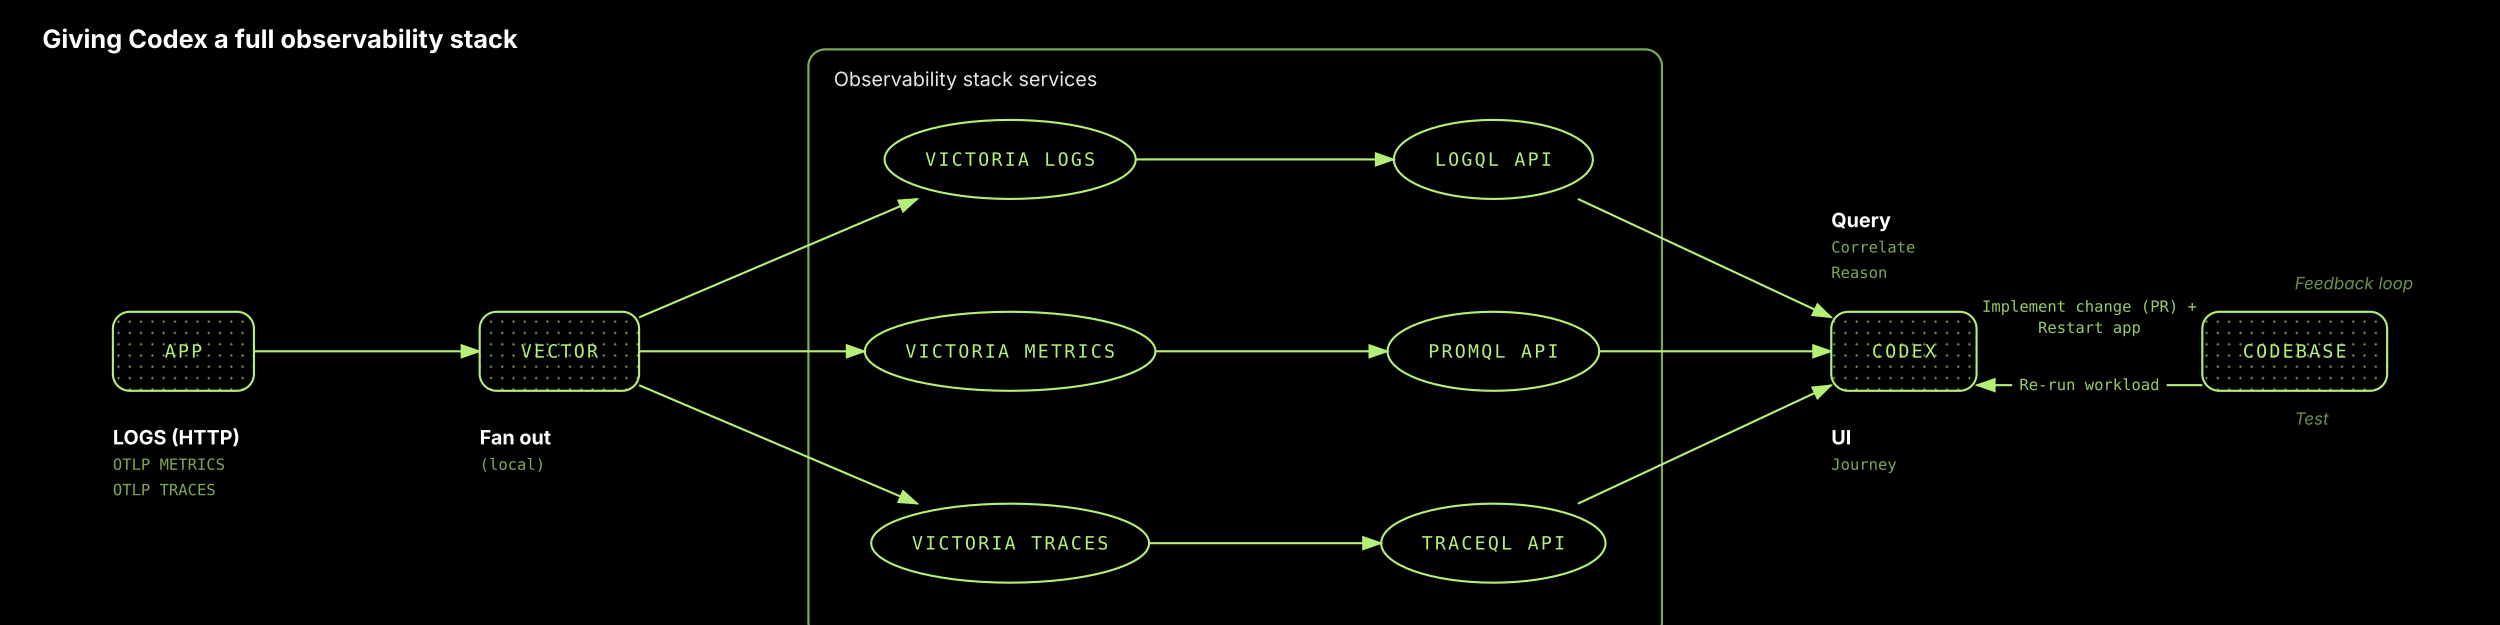
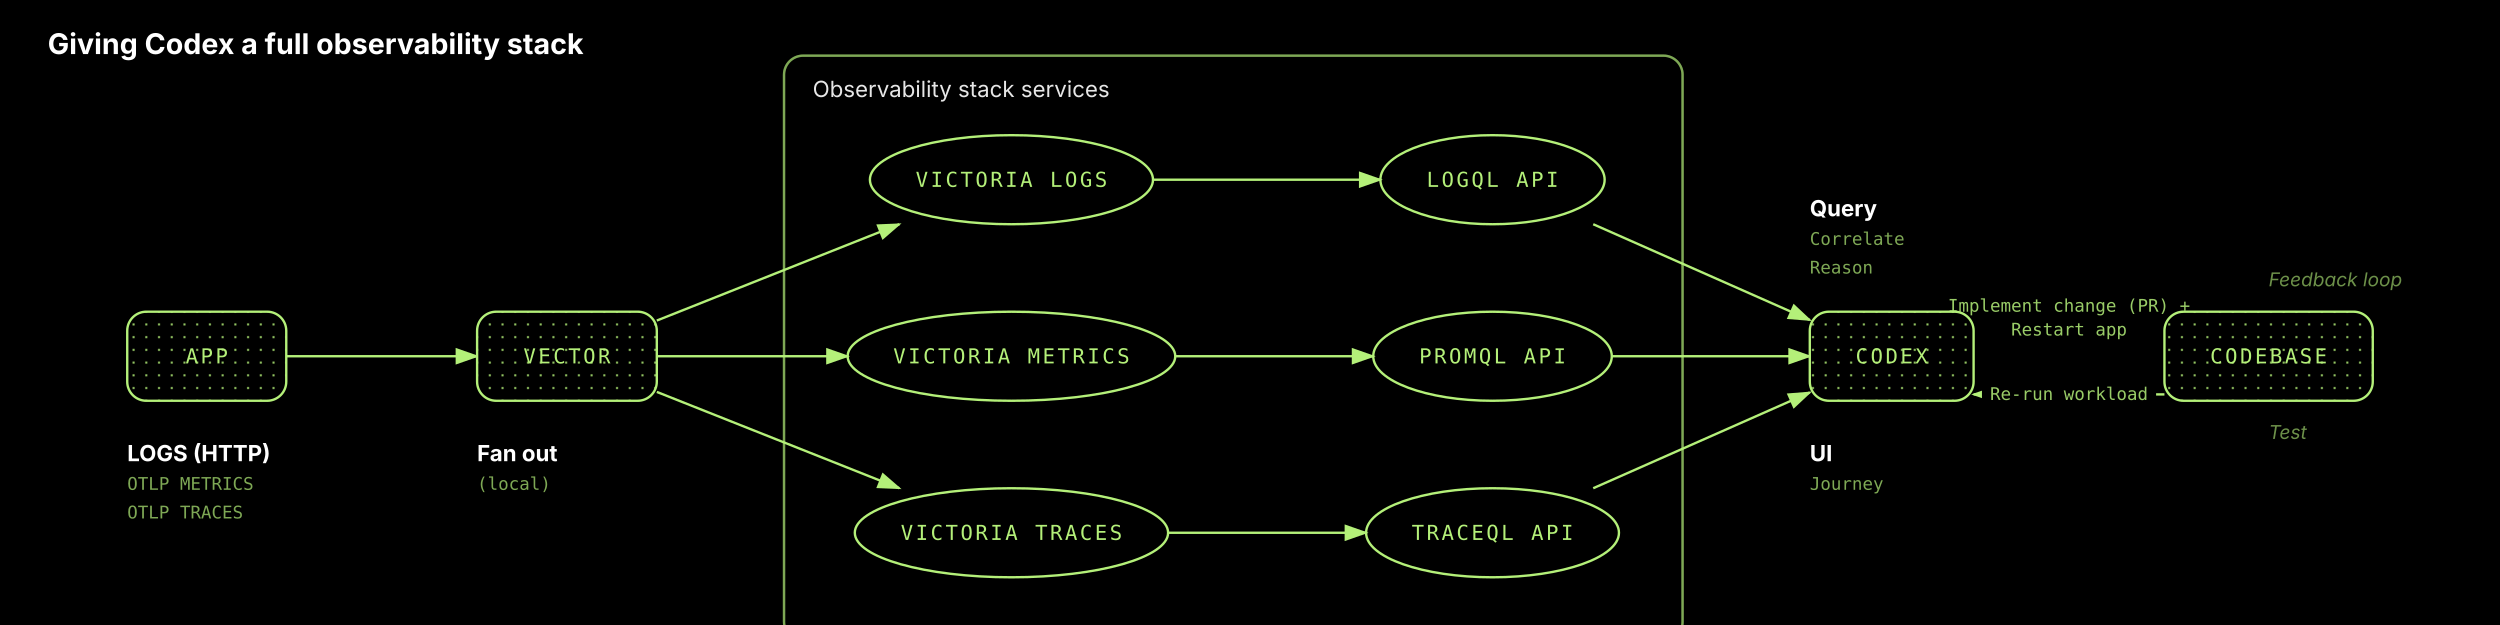
- <svg xmlns="http://www.w3.org/2000/svg" viewBox="0 0 1772 443" width="1772" height="443">
+ <svg xmlns="http://www.w3.org/2000/svg" viewBox="0 0 1572 393" width="1572" height="393">
  <defs>
    <pattern id="dotgrid" width="8" height="8" patternUnits="userSpaceOnUse">
      <rect width="8" height="8" fill="#000000" />
      <circle cx="4" cy="4" r="0.8" fill="#b4f079" opacity="0.7" />
    </pattern>
    <pattern id="crosshatch" width="8" height="8" patternUnits="userSpaceOnUse">
      <rect width="8" height="8" fill="#000000" />
      <path d="M0 8L8 0M-1 1L1 -1M7 9L9 7" stroke="#b4f079" stroke-width="0.8" opacity="0.2" />
    </pattern>
    <pattern id="hero" width="6" height="6" patternUnits="userSpaceOnUse">
      <rect width="6" height="6" fill="#3d6b23" />
      <circle cx="3" cy="3" r="0.6" fill="#5a9a35" opacity="0.5" />
    </pattern>
    <marker id="arrowhead" markerWidth="10" markerHeight="7" refX="9" refY="3.5" orient="auto" markerUnits="strokeWidth">
      <polygon points="0 0, 10 3.5, 0 7" fill="#b4f079" />
    </marker>
    <marker id="arrowhead-reverse" markerWidth="10" markerHeight="7" refX="1" refY="3.5" orient="auto" markerUnits="strokeWidth">
      <polygon points="10 0, 0 3.5, 10 7" fill="#b4f079" />
    </marker>
  </defs>
  <rect width="100%" height="100%" fill="#000000" />
  <g class="diagram">
    <text x="30" y="34" font-family="'Inter', 'Helvetica Neue', Arial, sans-serif" font-size="18" fill="#ffffff" font-weight="700">Giving Codex a full observability stack</text>
-     <rect x="573" y="35" width="605" height="418" rx="12" fill="transparent" stroke="#b4f079" stroke-width="1.5" opacity="0.5" />
-     <rect x="573" y="35" width="605" height="418" rx="12" fill="none" stroke="#b4f079" stroke-width="1.5" opacity="0.4" />
-     <text x="591" y="61" font-family="'Inter', 'Helvetica Neue', Arial, sans-serif" font-size="14" fill="#ffffff" opacity="0.9">Observability stack services</text>
-     <line x1="180" y1="249" x2="340" y2="249" stroke="#b4f079" stroke-width="1.5" marker-end="url(#arrowhead)" />
-     <line x1="453" y1="224.95" x2="650.221" y2="141" stroke="#b4f079" stroke-width="1.5" marker-end="url(#arrowhead)" />
-     <line x1="453" y1="249" x2="613" y2="249" stroke="#b4f079" stroke-width="1.5" marker-end="url(#arrowhead)" />
-     <line x1="453" y1="273.05" x2="650.221" y2="357" stroke="#b4f079" stroke-width="1.5" marker-end="url(#arrowhead)" />
-     <line x1="1118.412" y1="141" x2="1298" y2="224.931" stroke="#b4f079" stroke-width="1.5" marker-end="url(#arrowhead)" />
-     <line x1="1133.5" y1="249" x2="1298" y2="249" stroke="#b4f079" stroke-width="1.5" marker-end="url(#arrowhead)" />
-     <line x1="1118.412" y1="357" x2="1298" y2="273.069" stroke="#b4f079" stroke-width="1.5" marker-end="url(#arrowhead)" />
-     <line x1="1401" y1="225" x2="1561" y2="225" stroke="#b4f079" stroke-width="1.5" marker-end="url(#arrowhead)" />
-     <rect x="1400.25" y="207" width="161.5" height="36" rx="4" fill="#000000" />
-     <text x="1481" y="221" font-family="'JetBrains Mono', 'Fira Code', 'SF Mono', 'Cascadia Code', monospace" font-size="11" fill="#b4f079" opacity="0.85" text-anchor="middle">Implement change (PR) +</text>
-     <text x="1481" y="236" font-family="'JetBrains Mono', 'Fira Code', 'SF Mono', 'Cascadia Code', monospace" font-size="11" fill="#b4f079" opacity="0.85" text-anchor="middle">Restart app</text>
-     <line x1="1561" y1="273" x2="1401" y2="273" stroke="#b4f079" stroke-width="1.5" marker-end="url(#arrowhead)" />
-     <rect x="1426.25" y="262.5" width="109.5" height="21" rx="4" fill="#000000" />
-     <text x="1481" y="276.5" font-family="'JetBrains Mono', 'Fira Code', 'SF Mono', 'Cascadia Code', monospace" font-size="11" fill="#b4f079" opacity="0.85" text-anchor="middle">Re-run workload</text>
-     <line x1="805" y1="113" x2="988" y2="113" stroke="#b4f079" stroke-width="1.5" marker-end="url(#arrowhead)" />
-     <line x1="819" y1="249" x2="983.5" y2="249" stroke="#b4f079" stroke-width="1.5" marker-end="url(#arrowhead)" />
-     <line x1="814.5" y1="385" x2="979" y2="385" stroke="#b4f079" stroke-width="1.5" marker-end="url(#arrowhead)" />
-     <rect x="80" y="221" width="100" height="56" rx="12" fill="url(#dotgrid)" stroke="#b4f079" stroke-width="1.5" />
-     <text x="130" y="249" font-family="'JetBrains Mono', 'Fira Code', 'SF Mono', 'Cascadia Code', monospace" font-size="13" fill="#b4f079" text-anchor="middle" dominant-baseline="central" letter-spacing="0.12em">APP</text>
-     <rect x="340" y="221" width="113" height="56" rx="12" fill="url(#dotgrid)" stroke="#b4f079" stroke-width="1.5" />
-     <text x="396.5" y="249" font-family="'JetBrains Mono', 'Fira Code', 'SF Mono', 'Cascadia Code', monospace" font-size="13" fill="#b4f079" text-anchor="middle" dominant-baseline="central" letter-spacing="0.12em">VECTOR</text>
-     <rect x="1298" y="221" width="103" height="56" rx="12" fill="url(#dotgrid)" stroke="#b4f079" stroke-width="1.5" />
-     <text x="1349.5" y="249" font-family="'JetBrains Mono', 'Fira Code', 'SF Mono', 'Cascadia Code', monospace" font-size="13" fill="#b4f079" text-anchor="middle" dominant-baseline="central" letter-spacing="0.12em">CODEX</text>
-     <rect x="1561" y="221" width="131" height="56" rx="12" fill="url(#dotgrid)" stroke="#b4f079" stroke-width="1.5" />
-     <text x="1626.5" y="249" font-family="'JetBrains Mono', 'Fira Code', 'SF Mono', 'Cascadia Code', monospace" font-size="13" fill="#b4f079" text-anchor="middle" dominant-baseline="central" letter-spacing="0.12em">CODEBASE</text>
-     <rect x="627" y="85" width="178" height="56" rx="999" fill="transparent" stroke="#b4f079" stroke-width="1.5" />
-     <text x="716" y="113" font-family="'JetBrains Mono', 'Fira Code', 'SF Mono', 'Cascadia Code', monospace" font-size="13" fill="#b4f079" text-anchor="middle" dominant-baseline="central" letter-spacing="0.12em">VICTORIA LOGS</text>
-     <rect x="988" y="85" width="141" height="56" rx="999" fill="transparent" stroke="#b4f079" stroke-width="1.5" />
-     <text x="1058.5" y="113" font-family="'JetBrains Mono', 'Fira Code', 'SF Mono', 'Cascadia Code', monospace" font-size="13" fill="#b4f079" text-anchor="middle" dominant-baseline="central" letter-spacing="0.12em">LOGQL API</text>
-     <rect x="613" y="221" width="206" height="56" rx="999" fill="transparent" stroke="#b4f079" stroke-width="1.5" />
-     <text x="716" y="249" font-family="'JetBrains Mono', 'Fira Code', 'SF Mono', 'Cascadia Code', monospace" font-size="13" fill="#b4f079" text-anchor="middle" dominant-baseline="central" letter-spacing="0.12em">VICTORIA METRICS</text>
-     <rect x="983.5" y="221" width="150" height="56" rx="999" fill="transparent" stroke="#b4f079" stroke-width="1.5" />
-     <text x="1058.5" y="249" font-family="'JetBrains Mono', 'Fira Code', 'SF Mono', 'Cascadia Code', monospace" font-size="13" fill="#b4f079" text-anchor="middle" dominant-baseline="central" letter-spacing="0.12em">PROMQL API</text>
-     <rect x="617.5" y="357" width="197" height="56" rx="999" fill="transparent" stroke="#b4f079" stroke-width="1.5" />
-     <text x="716" y="385" font-family="'JetBrains Mono', 'Fira Code', 'SF Mono', 'Cascadia Code', monospace" font-size="13" fill="#b4f079" text-anchor="middle" dominant-baseline="central" letter-spacing="0.12em">VICTORIA TRACES</text>
-     <rect x="979" y="357" width="159" height="56" rx="999" fill="transparent" stroke="#b4f079" stroke-width="1.5" />
-     <text x="1058.5" y="385" font-family="'JetBrains Mono', 'Fira Code', 'SF Mono', 'Cascadia Code', monospace" font-size="13" fill="#b4f079" text-anchor="middle" dominant-baseline="central" letter-spacing="0.12em">TRACEQL API</text>
-     <text x="80" y="315" font-family="'Inter', 'Helvetica Neue', Arial, sans-serif" font-size="14" fill="#ffffff" font-weight="700">LOGS (HTTP)</text>
-     <text x="80" y="333" font-family="'JetBrains Mono', 'Fira Code', 'SF Mono', 'Cascadia Code', monospace" font-size="11" fill="#b4f079" opacity="0.7">OTLP METRICS</text>
-     <text x="80" y="351" font-family="'JetBrains Mono', 'Fira Code', 'SF Mono', 'Cascadia Code', monospace" font-size="11" fill="#b4f079" opacity="0.7">OTLP TRACES</text>
-     <text x="340" y="315" font-family="'Inter', 'Helvetica Neue', Arial, sans-serif" font-size="14" fill="#ffffff" font-weight="700">Fan out</text>
-     <text x="340" y="333" font-family="'JetBrains Mono', 'Fira Code', 'SF Mono', 'Cascadia Code', monospace" font-size="11" fill="#b4f079" opacity="0.7">(local)</text>
-     <text x="1298" y="161" font-family="'Inter', 'Helvetica Neue', Arial, sans-serif" font-size="14" fill="#ffffff" font-weight="700">Query</text>
-     <text x="1298" y="179" font-family="'JetBrains Mono', 'Fira Code', 'SF Mono', 'Cascadia Code', monospace" font-size="11" fill="#b4f079" opacity="0.7">Correlate</text>
-     <text x="1298" y="197" font-family="'JetBrains Mono', 'Fira Code', 'SF Mono', 'Cascadia Code', monospace" font-size="11" fill="#b4f079" opacity="0.7">Reason</text>
-     <text x="1298" y="315" font-family="'Inter', 'Helvetica Neue', Arial, sans-serif" font-size="14" fill="#ffffff" font-weight="700">UI</text>
-     <text x="1298" y="333" font-family="'JetBrains Mono', 'Fira Code', 'SF Mono', 'Cascadia Code', monospace" font-size="11" fill="#b4f079" opacity="0.7">Journey</text>
-     <text x="1626.5" y="301" font-family="'Inter', 'Helvetica Neue', Arial, sans-serif" font-size="12" fill="#b4f079" opacity="0.6" font-style="italic">Test</text>
-     <text x="1626.5" y="205" font-family="'Inter', 'Helvetica Neue', Arial, sans-serif" font-size="12" fill="#b4f079" opacity="0.6" font-style="italic">Feedback loop</text>
+     <rect x="493" y="35" width="565" height="368" rx="12" fill="transparent" stroke="#b4f079" stroke-width="1.5" opacity="0.5" />
+     <rect x="493" y="35" width="565" height="368" rx="12" fill="none" stroke="#b4f079" stroke-width="1.5" opacity="0.4" />
+     <text x="511" y="61" font-family="'Inter', 'Helvetica Neue', Arial, sans-serif" font-size="14" fill="#ffffff" opacity="0.9">Observability stack services</text>
+     <line x1="180" y1="224" x2="300" y2="224" stroke="#b4f079" stroke-width="1.5" marker-end="url(#arrowhead)" />
+     <line x1="413" y1="201.562" x2="565.495" y2="141" stroke="#b4f079" stroke-width="1.5" marker-end="url(#arrowhead)" />
+     <line x1="413" y1="224" x2="533" y2="224" stroke="#b4f079" stroke-width="1.5" marker-end="url(#arrowhead)" />
+     <line x1="413" y1="246.438" x2="565.495" y2="307" stroke="#b4f079" stroke-width="1.5" marker-end="url(#arrowhead)" />
+     <line x1="1001.815" y1="141" x2="1138" y2="201.225" stroke="#b4f079" stroke-width="1.5" marker-end="url(#arrowhead)" />
+     <line x1="1013.5" y1="224" x2="1138" y2="224" stroke="#b4f079" stroke-width="1.5" marker-end="url(#arrowhead)" />
+     <line x1="1001.815" y1="307" x2="1138" y2="246.775" stroke="#b4f079" stroke-width="1.5" marker-end="url(#arrowhead)" />
+     <line x1="1241" y1="200" x2="1361" y2="200" stroke="#b4f079" stroke-width="1.5" marker-end="url(#arrowhead)" />
+     <rect x="1220.25" y="182" width="161.5" height="36" rx="4" fill="#000000" />
+     <text x="1301" y="196" font-family="'JetBrains Mono', 'Fira Code', 'SF Mono', 'Cascadia Code', monospace" font-size="11" fill="#b4f079" opacity="0.85" text-anchor="middle">Implement change (PR) +</text>
+     <text x="1301" y="211" font-family="'JetBrains Mono', 'Fira Code', 'SF Mono', 'Cascadia Code', monospace" font-size="11" fill="#b4f079" opacity="0.85" text-anchor="middle">Restart app</text>
+     <line x1="1361" y1="248" x2="1241" y2="248" stroke="#b4f079" stroke-width="1.5" marker-end="url(#arrowhead)" />
+     <rect x="1246.25" y="237.5" width="109.5" height="21" rx="4" fill="#000000" />
+     <text x="1301" y="251.5" font-family="'JetBrains Mono', 'Fira Code', 'SF Mono', 'Cascadia Code', monospace" font-size="11" fill="#b4f079" opacity="0.85" text-anchor="middle">Re-run workload</text>
+     <line x1="725" y1="113" x2="868" y2="113" stroke="#b4f079" stroke-width="1.5" marker-end="url(#arrowhead)" />
+     <line x1="739" y1="224" x2="863.5" y2="224" stroke="#b4f079" stroke-width="1.5" marker-end="url(#arrowhead)" />
+     <line x1="734.5" y1="335" x2="859" y2="335" stroke="#b4f079" stroke-width="1.5" marker-end="url(#arrowhead)" />
+     <rect x="80" y="196" width="100" height="56" rx="12" fill="url(#dotgrid)" stroke="#b4f079" stroke-width="1.5" />
+     <text x="130" y="224" font-family="'JetBrains Mono', 'Fira Code', 'SF Mono', 'Cascadia Code', monospace" font-size="13" fill="#b4f079" text-anchor="middle" dominant-baseline="central" letter-spacing="0.12em">APP</text>
+     <rect x="300" y="196" width="113" height="56" rx="12" fill="url(#dotgrid)" stroke="#b4f079" stroke-width="1.5" />
+     <text x="356.5" y="224" font-family="'JetBrains Mono', 'Fira Code', 'SF Mono', 'Cascadia Code', monospace" font-size="13" fill="#b4f079" text-anchor="middle" dominant-baseline="central" letter-spacing="0.12em">VECTOR</text>
+     <rect x="1138" y="196" width="103" height="56" rx="12" fill="url(#dotgrid)" stroke="#b4f079" stroke-width="1.5" />
+     <text x="1189.5" y="224" font-family="'JetBrains Mono', 'Fira Code', 'SF Mono', 'Cascadia Code', monospace" font-size="13" fill="#b4f079" text-anchor="middle" dominant-baseline="central" letter-spacing="0.12em">CODEX</text>
+     <rect x="1361" y="196" width="131" height="56" rx="12" fill="url(#dotgrid)" stroke="#b4f079" stroke-width="1.5" />
+     <text x="1426.5" y="224" font-family="'JetBrains Mono', 'Fira Code', 'SF Mono', 'Cascadia Code', monospace" font-size="13" fill="#b4f079" text-anchor="middle" dominant-baseline="central" letter-spacing="0.12em">CODEBASE</text>
+     <rect x="547" y="85" width="178" height="56" rx="999" fill="transparent" stroke="#b4f079" stroke-width="1.5" />
+     <text x="636" y="113" font-family="'JetBrains Mono', 'Fira Code', 'SF Mono', 'Cascadia Code', monospace" font-size="13" fill="#b4f079" text-anchor="middle" dominant-baseline="central" letter-spacing="0.12em">VICTORIA LOGS</text>
+     <rect x="868" y="85" width="141" height="56" rx="999" fill="transparent" stroke="#b4f079" stroke-width="1.5" />
+     <text x="938.5" y="113" font-family="'JetBrains Mono', 'Fira Code', 'SF Mono', 'Cascadia Code', monospace" font-size="13" fill="#b4f079" text-anchor="middle" dominant-baseline="central" letter-spacing="0.12em">LOGQL API</text>
+     <rect x="533" y="196" width="206" height="56" rx="999" fill="transparent" stroke="#b4f079" stroke-width="1.5" />
+     <text x="636" y="224" font-family="'JetBrains Mono', 'Fira Code', 'SF Mono', 'Cascadia Code', monospace" font-size="13" fill="#b4f079" text-anchor="middle" dominant-baseline="central" letter-spacing="0.12em">VICTORIA METRICS</text>
+     <rect x="863.5" y="196" width="150" height="56" rx="999" fill="transparent" stroke="#b4f079" stroke-width="1.5" />
+     <text x="938.5" y="224" font-family="'JetBrains Mono', 'Fira Code', 'SF Mono', 'Cascadia Code', monospace" font-size="13" fill="#b4f079" text-anchor="middle" dominant-baseline="central" letter-spacing="0.12em">PROMQL API</text>
+     <rect x="537.5" y="307" width="197" height="56" rx="999" fill="transparent" stroke="#b4f079" stroke-width="1.5" />
+     <text x="636" y="335" font-family="'JetBrains Mono', 'Fira Code', 'SF Mono', 'Cascadia Code', monospace" font-size="13" fill="#b4f079" text-anchor="middle" dominant-baseline="central" letter-spacing="0.12em">VICTORIA TRACES</text>
+     <rect x="859" y="307" width="159" height="56" rx="999" fill="transparent" stroke="#b4f079" stroke-width="1.5" />
+     <text x="938.5" y="335" font-family="'JetBrains Mono', 'Fira Code', 'SF Mono', 'Cascadia Code', monospace" font-size="13" fill="#b4f079" text-anchor="middle" dominant-baseline="central" letter-spacing="0.12em">TRACEQL API</text>
+     <text x="80" y="290" font-family="'Inter', 'Helvetica Neue', Arial, sans-serif" font-size="14" fill="#ffffff" font-weight="700">LOGS (HTTP)</text>
+     <text x="80" y="308" font-family="'JetBrains Mono', 'Fira Code', 'SF Mono', 'Cascadia Code', monospace" font-size="11" fill="#b4f079" opacity="0.7">OTLP METRICS</text>
+     <text x="80" y="326" font-family="'JetBrains Mono', 'Fira Code', 'SF Mono', 'Cascadia Code', monospace" font-size="11" fill="#b4f079" opacity="0.7">OTLP TRACES</text>
+     <text x="300" y="290" font-family="'Inter', 'Helvetica Neue', Arial, sans-serif" font-size="14" fill="#ffffff" font-weight="700">Fan out</text>
+     <text x="300" y="308" font-family="'JetBrains Mono', 'Fira Code', 'SF Mono', 'Cascadia Code', monospace" font-size="11" fill="#b4f079" opacity="0.7">(local)</text>
+     <text x="1138" y="136" font-family="'Inter', 'Helvetica Neue', Arial, sans-serif" font-size="14" fill="#ffffff" font-weight="700">Query</text>
+     <text x="1138" y="154" font-family="'JetBrains Mono', 'Fira Code', 'SF Mono', 'Cascadia Code', monospace" font-size="11" fill="#b4f079" opacity="0.7">Correlate</text>
+     <text x="1138" y="172" font-family="'JetBrains Mono', 'Fira Code', 'SF Mono', 'Cascadia Code', monospace" font-size="11" fill="#b4f079" opacity="0.7">Reason</text>
+     <text x="1138" y="290" font-family="'Inter', 'Helvetica Neue', Arial, sans-serif" font-size="14" fill="#ffffff" font-weight="700">UI</text>
+     <text x="1138" y="308" font-family="'JetBrains Mono', 'Fira Code', 'SF Mono', 'Cascadia Code', monospace" font-size="11" fill="#b4f079" opacity="0.7">Journey</text>
+     <text x="1426.5" y="276" font-family="'Inter', 'Helvetica Neue', Arial, sans-serif" font-size="12" fill="#b4f079" opacity="0.6" font-style="italic">Test</text>
+     <text x="1426.5" y="180" font-family="'Inter', 'Helvetica Neue', Arial, sans-serif" font-size="12" fill="#b4f079" opacity="0.6" font-style="italic">Feedback loop</text>
  </g>
</svg>
